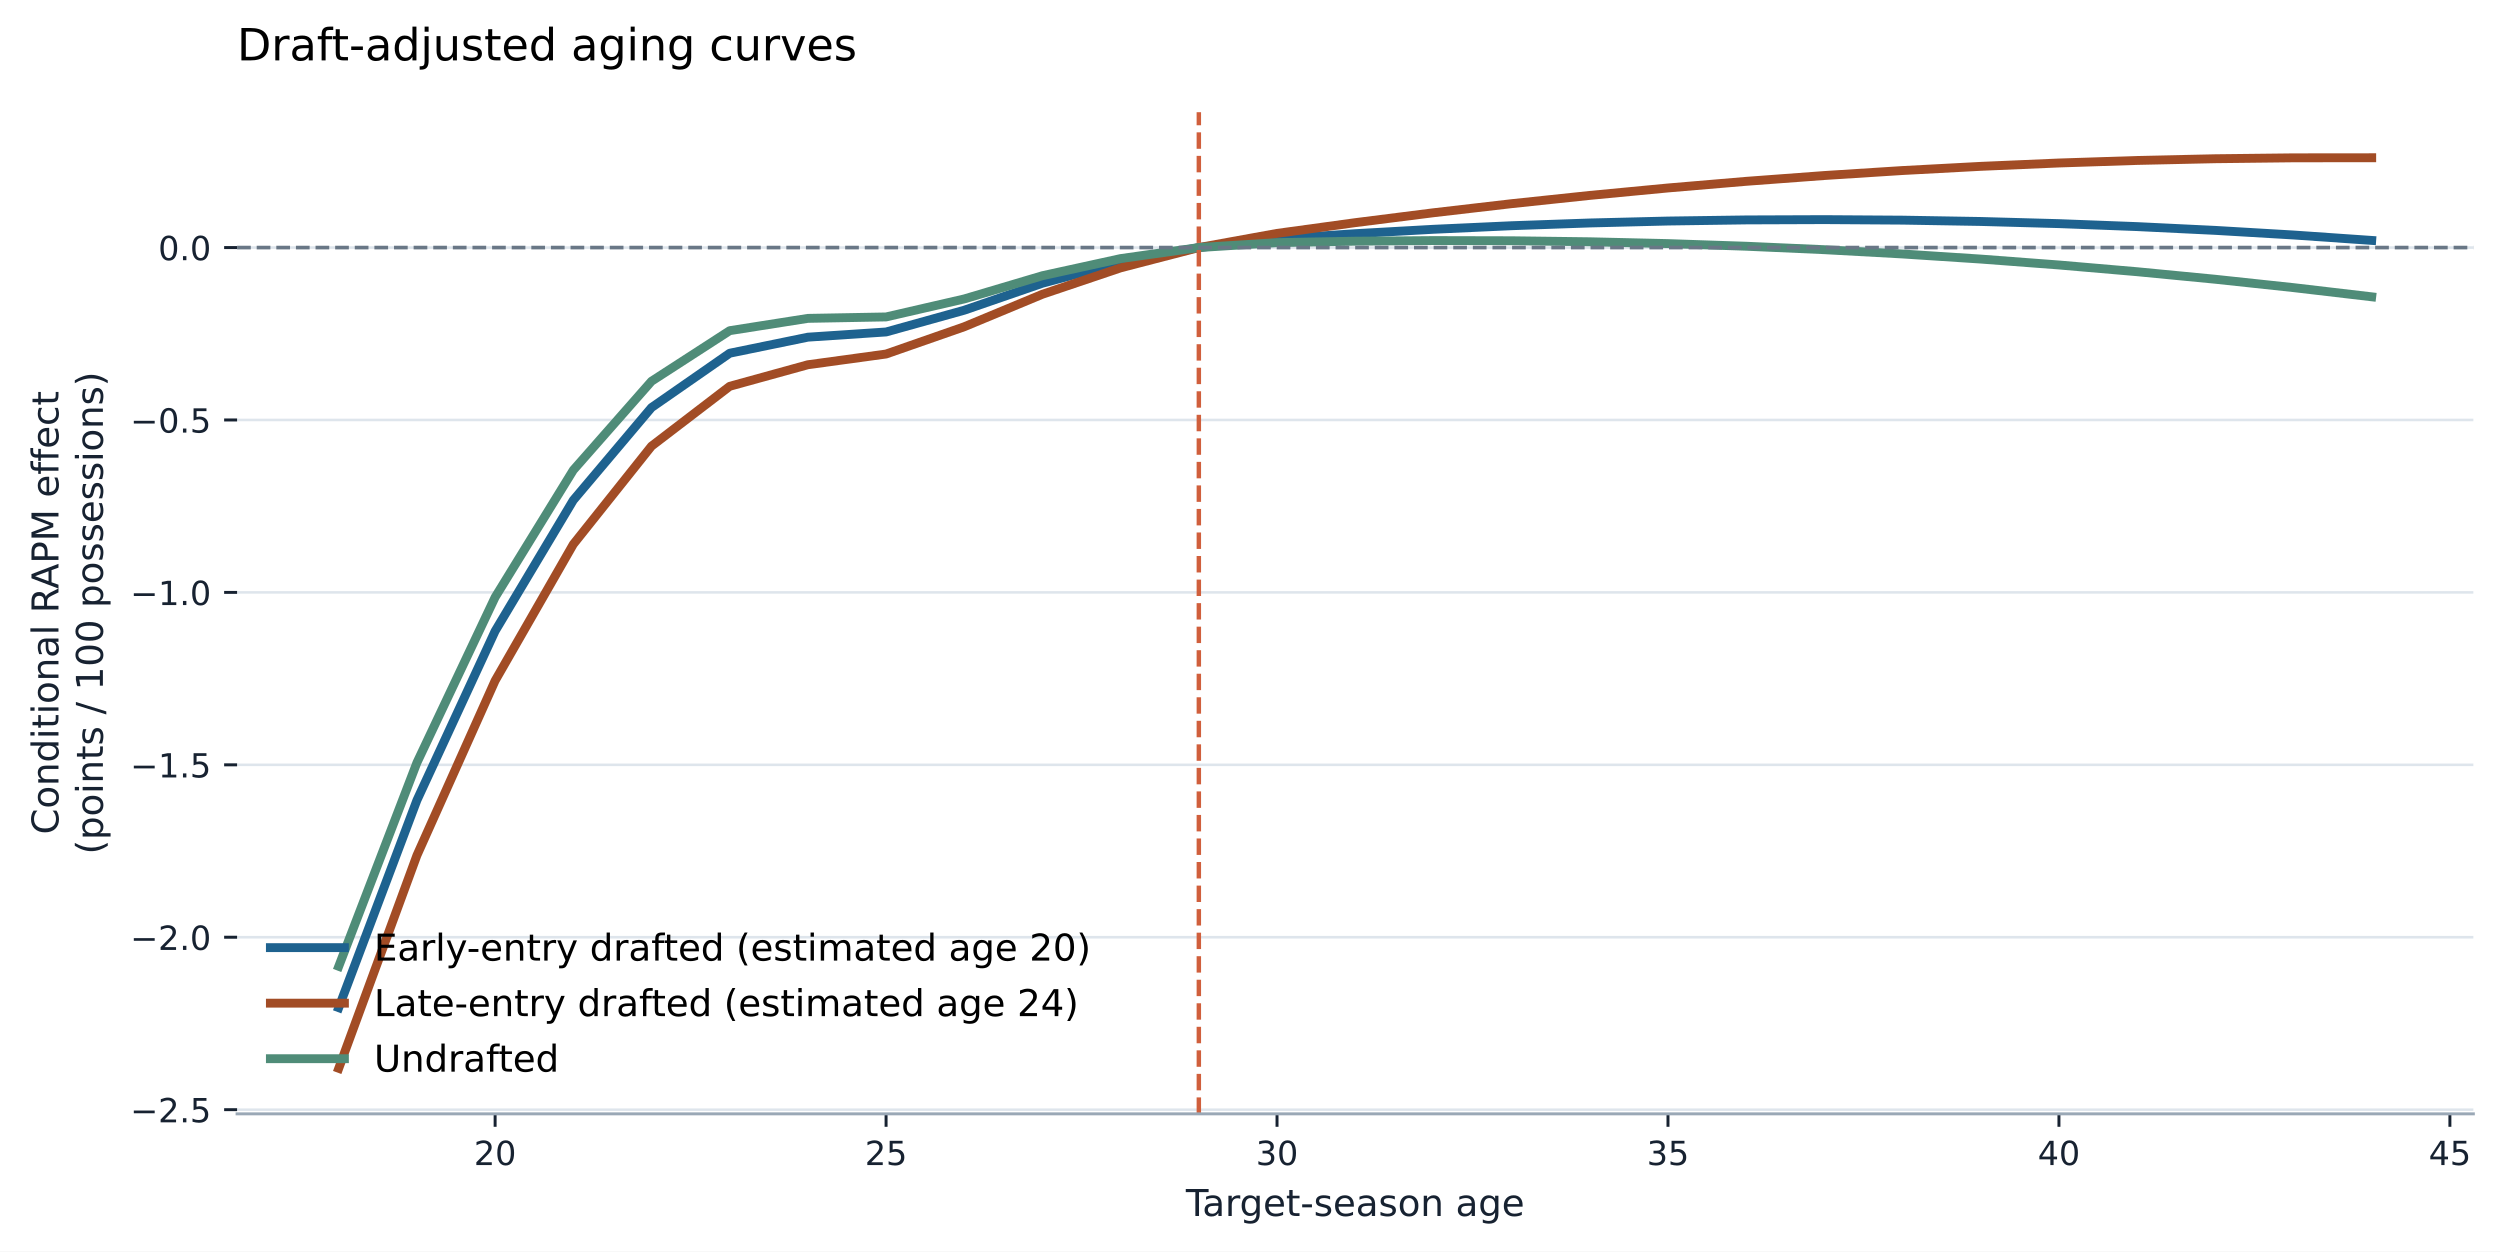
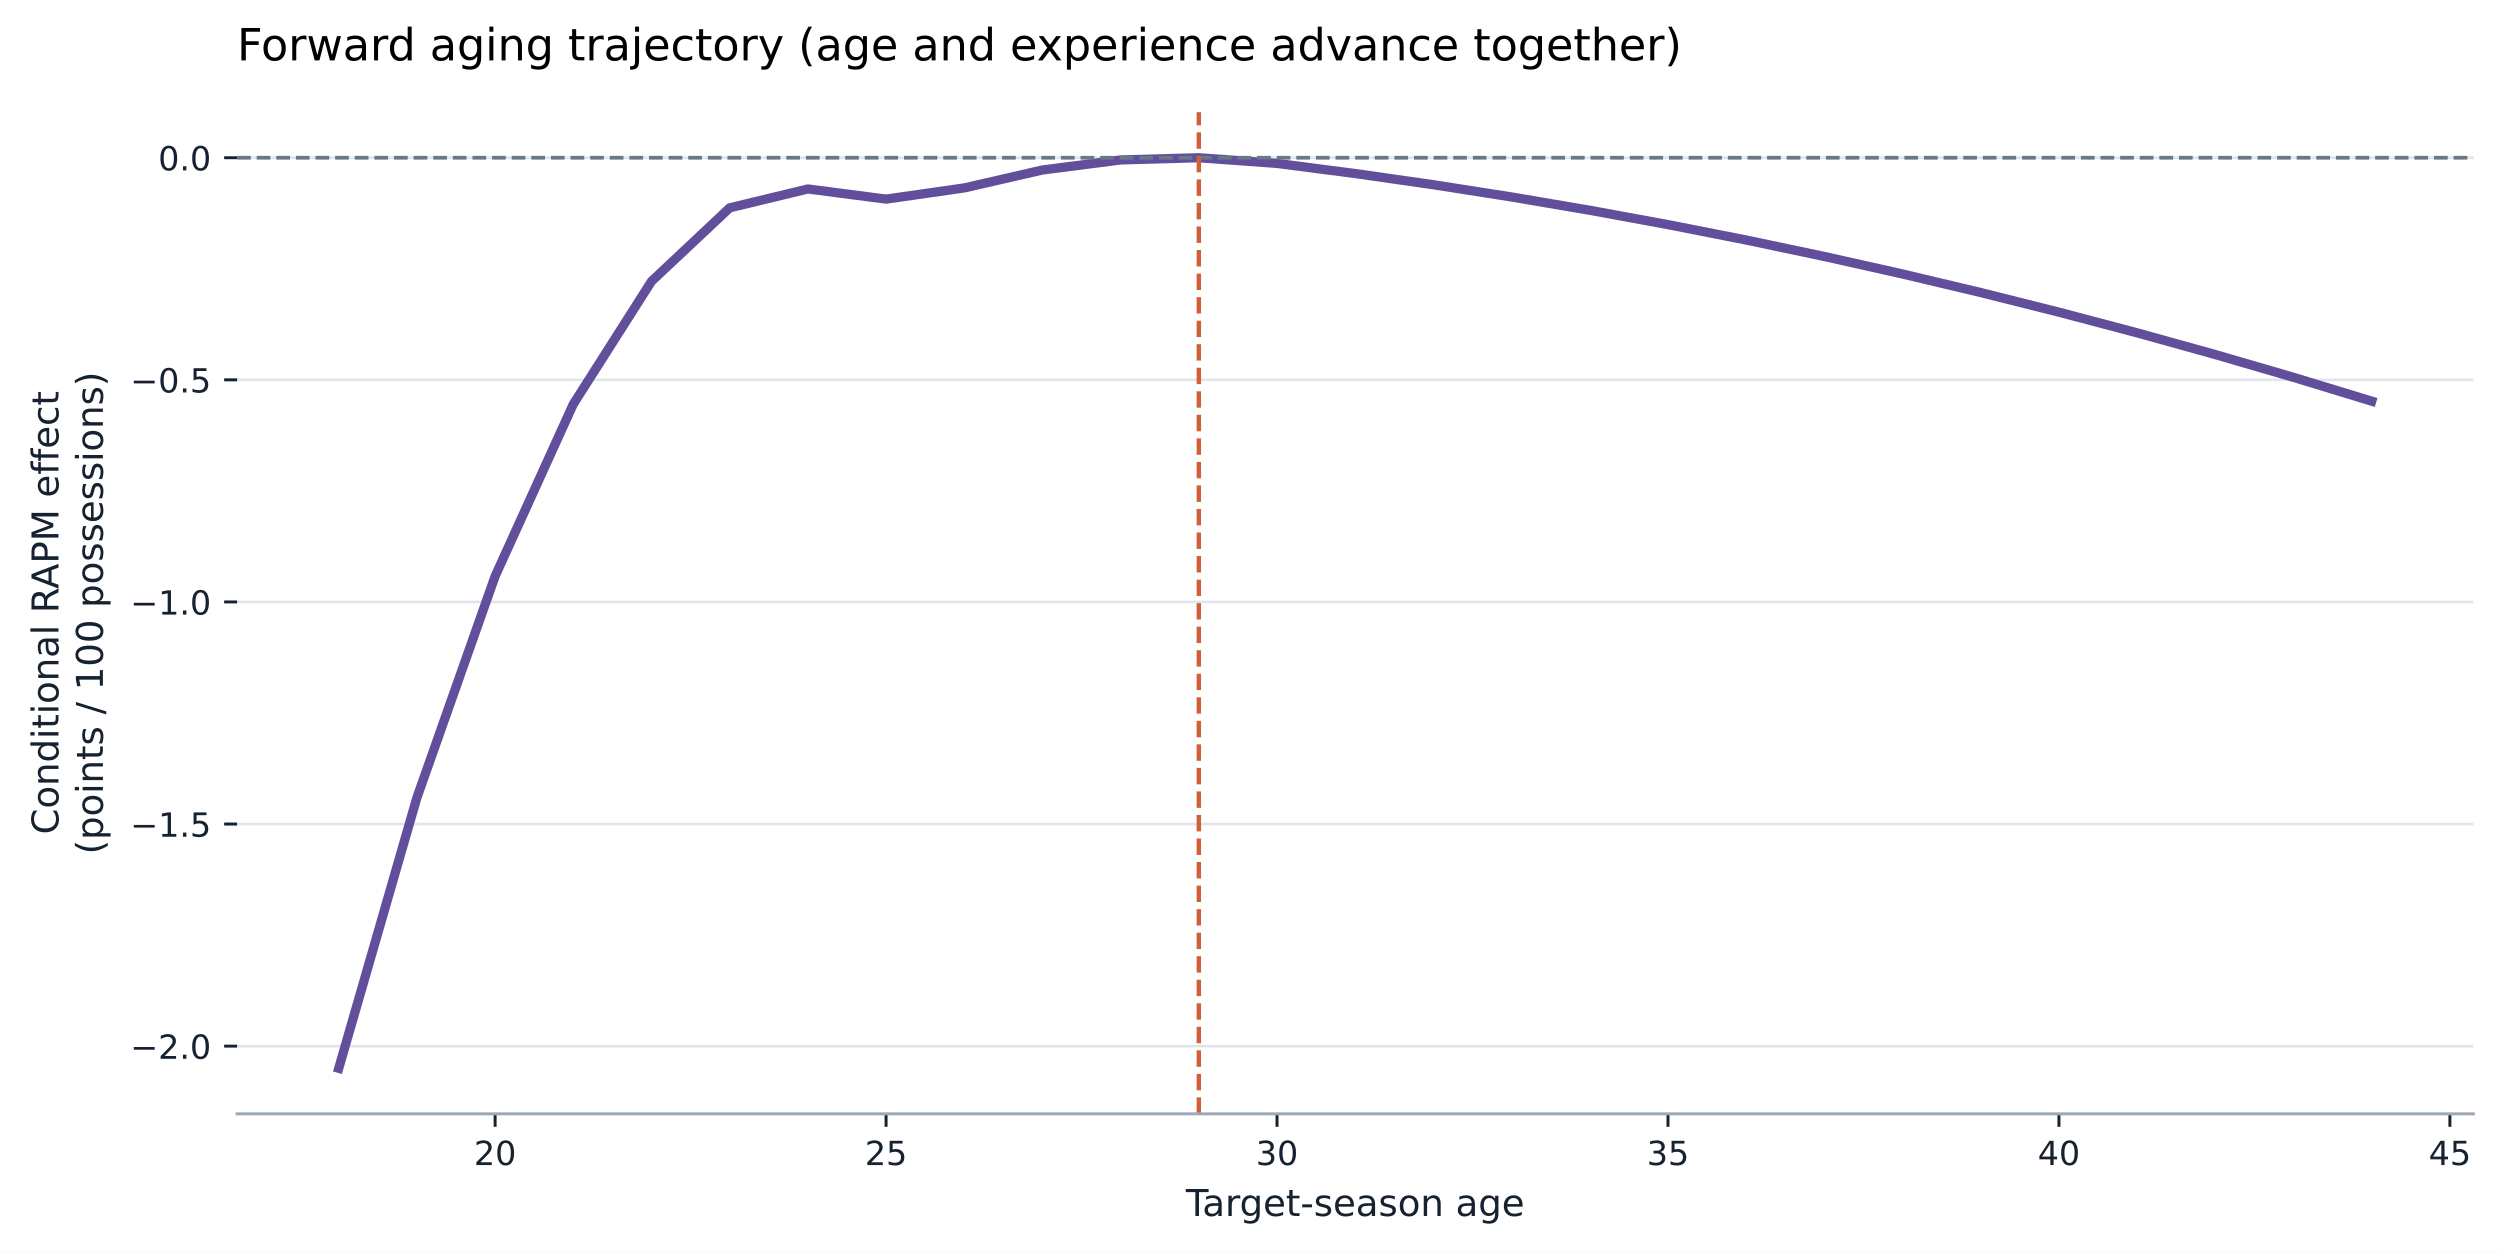
<svg xmlns="http://www.w3.org/2000/svg" xmlns:xlink="http://www.w3.org/1999/xlink" width="675.492pt" height="338.158pt" viewBox="0 0 675.492 338.158" version="1.1">
  <defs>
    <style type="text/css">*{stroke-linejoin: round; stroke-linecap: butt}</style>
  </defs>
  <g id="figure_1">
    <g id="patch_1">
      <path d="M 0 338.158 L 675.492 338.158 L 675.492 0 L 0 0 z " style="fill: #ffffff" />
    </g>
    <g id="axes_1">
      <g id="patch_2">
        <path d="M 64.06 300.958 L 668.292 300.958 L 668.292 30.318 L 64.06 30.318 z " style="fill: #ffffff" />
      </g>
      <g id="matplotlib.axis_1">
        <g id="xtick_1">
          <g id="line2d_1">
            <defs>
              <path id="m6db2cb7c71" d="M 0 0 L 0 3.5 " style="stroke: #172231; stroke-width: 0.8" />
            </defs>
            <g>
              <use xlink:href="#m6db2cb7c71" x="133.779" y="300.958" style="fill: #172231; stroke: #172231; stroke-width: 0.8" />
            </g>
          </g>
          <g id="text_1">
            <text style="font-size: 9px; font-family: 'DejaVu Sans', 'Bitstream Vera Sans', 'Computer Modern Sans Serif', 'Lucida Grande', 'Verdana', 'Geneva', 'Lucid', 'Arial', 'Helvetica', 'Avant Garde', sans-serif; text-anchor: middle; fill: #172231" x="133.779" y="314.796" transform="rotate(-0 133.7791 314.796)">20</text>
          </g>
        </g>
        <g id="xtick_2">
          <g id="line2d_2">
            <g>
              <use xlink:href="#m6db2cb7c71" x="239.414" y="300.958" style="fill: #172231; stroke: #172231; stroke-width: 0.8" />
            </g>
          </g>
          <g id="text_2">
            <text style="font-size: 9px; font-family: 'DejaVu Sans', 'Bitstream Vera Sans', 'Computer Modern Sans Serif', 'Lucida Grande', 'Verdana', 'Geneva', 'Lucid', 'Arial', 'Helvetica', 'Avant Garde', sans-serif; text-anchor: middle; fill: #172231" x="239.414" y="314.796" transform="rotate(-0 239.414 314.796)">25</text>
          </g>
        </g>
        <g id="xtick_3">
          <g id="line2d_3">
            <g>
              <use xlink:href="#m6db2cb7c71" x="345.049" y="300.958" style="fill: #172231; stroke: #172231; stroke-width: 0.8" />
            </g>
          </g>
          <g id="text_3">
            <text style="font-size: 9px; font-family: 'DejaVu Sans', 'Bitstream Vera Sans', 'Computer Modern Sans Serif', 'Lucida Grande', 'Verdana', 'Geneva', 'Lucid', 'Arial', 'Helvetica', 'Avant Garde', sans-serif; text-anchor: middle; fill: #172231" x="345.049" y="314.796" transform="rotate(-0 345.049 314.796)">30</text>
          </g>
        </g>
        <g id="xtick_4">
          <g id="line2d_4">
            <g>
              <use xlink:href="#m6db2cb7c71" x="450.684" y="300.958" style="fill: #172231; stroke: #172231; stroke-width: 0.8" />
            </g>
          </g>
          <g id="text_4">
            <text style="font-size: 9px; font-family: 'DejaVu Sans', 'Bitstream Vera Sans', 'Computer Modern Sans Serif', 'Lucida Grande', 'Verdana', 'Geneva', 'Lucid', 'Arial', 'Helvetica', 'Avant Garde', sans-serif; text-anchor: middle; fill: #172231" x="450.684" y="314.796" transform="rotate(-0 450.6839 314.796)">35</text>
          </g>
        </g>
        <g id="xtick_5">
          <g id="line2d_5">
            <g>
              <use xlink:href="#m6db2cb7c71" x="556.319" y="300.958" style="fill: #172231; stroke: #172231; stroke-width: 0.8" />
            </g>
          </g>
          <g id="text_5">
            <text style="font-size: 9px; font-family: 'DejaVu Sans', 'Bitstream Vera Sans', 'Computer Modern Sans Serif', 'Lucida Grande', 'Verdana', 'Geneva', 'Lucid', 'Arial', 'Helvetica', 'Avant Garde', sans-serif; text-anchor: middle; fill: #172231" x="556.319" y="314.796" transform="rotate(-0 556.3189 314.796)">40</text>
          </g>
        </g>
        <g id="xtick_6">
          <g id="line2d_6">
            <g>
              <use xlink:href="#m6db2cb7c71" x="661.954" y="300.958" style="fill: #172231; stroke: #172231; stroke-width: 0.8" />
            </g>
          </g>
          <g id="text_6">
            <text style="font-size: 9px; font-family: 'DejaVu Sans', 'Bitstream Vera Sans', 'Computer Modern Sans Serif', 'Lucida Grande', 'Verdana', 'Geneva', 'Lucid', 'Arial', 'Helvetica', 'Avant Garde', sans-serif; text-anchor: middle; fill: #172231" x="661.954" y="314.796" transform="rotate(-0 661.9538 314.796)">45</text>
          </g>
        </g>
        <g id="text_7">
          <text style="font-size: 10px; font-family: 'DejaVu Sans', 'Bitstream Vera Sans', 'Computer Modern Sans Serif', 'Lucida Grande', 'Verdana', 'Geneva', 'Lucid', 'Arial', 'Helvetica', 'Avant Garde', sans-serif; text-anchor: middle; fill: #172231" x="366.176" y="328.556" transform="rotate(-0 366.1759 328.5558)">Target-season age</text>
        </g>
      </g>
      <g id="matplotlib.axis_2">
        <g id="ytick_1">
          <g id="line2d_7">
-             <path d="M 64.06 299.828 L 668.292 299.828 " clip-path="url(#p69bc290e72)" style="fill: none; stroke: #d5dee7; stroke-opacity: 0.8; stroke-width: 0.7; stroke-linecap: square" />
+             <path d="M 64.06 282.664 L 668.292 282.664 " clip-path="url(#p69bc290e72)" style="fill: none; stroke: #d5dee7; stroke-opacity: 0.8; stroke-width: 0.7; stroke-linecap: square" />
          </g>
          <g id="line2d_8">
            <defs>
              <path id="m8c09dd7d21" d="M 0 0 L -3.5 0 " style="stroke: #172231; stroke-width: 0.8" />
            </defs>
            <g>
-               <use xlink:href="#m8c09dd7d21" x="64.06" y="299.828" style="fill: #172231; stroke: #172231; stroke-width: 0.8" />
+               <use xlink:href="#m8c09dd7d21" x="64.06" y="282.664" style="fill: #172231; stroke: #172231; stroke-width: 0.8" />
            </g>
          </g>
          <g id="text_8">
-             <text style="font-size: 9px; font-family: 'DejaVu Sans', 'Bitstream Vera Sans', 'Computer Modern Sans Serif', 'Lucida Grande', 'Verdana', 'Geneva', 'Lucid', 'Arial', 'Helvetica', 'Avant Garde', sans-serif; text-anchor: end; fill: #172231" x="57.06" y="303.247" transform="rotate(-0 57.06 303.2469)">−2.5</text>
+             <text style="font-size: 9px; font-family: 'DejaVu Sans', 'Bitstream Vera Sans', 'Computer Modern Sans Serif', 'Lucida Grande', 'Verdana', 'Geneva', 'Lucid', 'Arial', 'Helvetica', 'Avant Garde', sans-serif; text-anchor: end; fill: #172231" x="57.06" y="286.083" transform="rotate(-0 57.06 286.0825)">−2.0</text>
          </g>
        </g>
        <g id="ytick_2">
          <g id="line2d_9">
-             <path d="M 64.06 253.24 L 668.292 253.24 " clip-path="url(#p69bc290e72)" style="fill: none; stroke: #d5dee7; stroke-opacity: 0.8; stroke-width: 0.7; stroke-linecap: square" />
+             <path d="M 64.06 222.653 L 668.292 222.653 " clip-path="url(#p69bc290e72)" style="fill: none; stroke: #d5dee7; stroke-opacity: 0.8; stroke-width: 0.7; stroke-linecap: square" />
          </g>
          <g id="line2d_10">
            <g>
-               <use xlink:href="#m8c09dd7d21" x="64.06" y="253.24" style="fill: #172231; stroke: #172231; stroke-width: 0.8" />
+               <use xlink:href="#m8c09dd7d21" x="64.06" y="222.653" style="fill: #172231; stroke: #172231; stroke-width: 0.8" />
            </g>
          </g>
          <g id="text_9">
-             <text style="font-size: 9px; font-family: 'DejaVu Sans', 'Bitstream Vera Sans', 'Computer Modern Sans Serif', 'Lucida Grande', 'Verdana', 'Geneva', 'Lucid', 'Arial', 'Helvetica', 'Avant Garde', sans-serif; text-anchor: end; fill: #172231" x="57.06" y="256.659" transform="rotate(-0 57.06 256.6589)">−2.0</text>
+             <text style="font-size: 9px; font-family: 'DejaVu Sans', 'Bitstream Vera Sans', 'Computer Modern Sans Serif', 'Lucida Grande', 'Verdana', 'Geneva', 'Lucid', 'Arial', 'Helvetica', 'Avant Garde', sans-serif; text-anchor: end; fill: #172231" x="57.06" y="226.072" transform="rotate(-0 57.06 226.0716)">−1.5</text>
          </g>
        </g>
        <g id="ytick_3">
          <g id="line2d_11">
-             <path d="M 64.06 206.652 L 668.292 206.652 " clip-path="url(#p69bc290e72)" style="fill: none; stroke: #d5dee7; stroke-opacity: 0.8; stroke-width: 0.7; stroke-linecap: square" />
+             <path d="M 64.06 162.642 L 668.292 162.642 " clip-path="url(#p69bc290e72)" style="fill: none; stroke: #d5dee7; stroke-opacity: 0.8; stroke-width: 0.7; stroke-linecap: square" />
          </g>
          <g id="line2d_12">
            <g>
-               <use xlink:href="#m8c09dd7d21" x="64.06" y="206.652" style="fill: #172231; stroke: #172231; stroke-width: 0.8" />
+               <use xlink:href="#m8c09dd7d21" x="64.06" y="162.642" style="fill: #172231; stroke: #172231; stroke-width: 0.8" />
            </g>
          </g>
          <g id="text_10">
-             <text style="font-size: 9px; font-family: 'DejaVu Sans', 'Bitstream Vera Sans', 'Computer Modern Sans Serif', 'Lucida Grande', 'Verdana', 'Geneva', 'Lucid', 'Arial', 'Helvetica', 'Avant Garde', sans-serif; text-anchor: end; fill: #172231" x="57.06" y="210.071" transform="rotate(-0 57.06 210.071)">−1.5</text>
+             <text style="font-size: 9px; font-family: 'DejaVu Sans', 'Bitstream Vera Sans', 'Computer Modern Sans Serif', 'Lucida Grande', 'Verdana', 'Geneva', 'Lucid', 'Arial', 'Helvetica', 'Avant Garde', sans-serif; text-anchor: end; fill: #172231" x="57.06" y="166.061" transform="rotate(-0 57.06 166.0607)">−1.0</text>
          </g>
        </g>
        <g id="ytick_4">
          <g id="line2d_13">
-             <path d="M 64.06 160.064 L 668.292 160.064 " clip-path="url(#p69bc290e72)" style="fill: none; stroke: #d5dee7; stroke-opacity: 0.8; stroke-width: 0.7; stroke-linecap: square" />
+             <path d="M 64.06 102.631 L 668.292 102.631 " clip-path="url(#p69bc290e72)" style="fill: none; stroke: #d5dee7; stroke-opacity: 0.8; stroke-width: 0.7; stroke-linecap: square" />
          </g>
          <g id="line2d_14">
            <g>
-               <use xlink:href="#m8c09dd7d21" x="64.06" y="160.064" style="fill: #172231; stroke: #172231; stroke-width: 0.8" />
+               <use xlink:href="#m8c09dd7d21" x="64.06" y="102.631" style="fill: #172231; stroke: #172231; stroke-width: 0.8" />
            </g>
          </g>
          <g id="text_11">
-             <text style="font-size: 9px; font-family: 'DejaVu Sans', 'Bitstream Vera Sans', 'Computer Modern Sans Serif', 'Lucida Grande', 'Verdana', 'Geneva', 'Lucid', 'Arial', 'Helvetica', 'Avant Garde', sans-serif; text-anchor: end; fill: #172231" x="57.06" y="163.483" transform="rotate(-0 57.06 163.483)">−1.0</text>
+             <text style="font-size: 9px; font-family: 'DejaVu Sans', 'Bitstream Vera Sans', 'Computer Modern Sans Serif', 'Lucida Grande', 'Verdana', 'Geneva', 'Lucid', 'Arial', 'Helvetica', 'Avant Garde', sans-serif; text-anchor: end; fill: #172231" x="57.06" y="106.05" transform="rotate(-0 57.06 106.0498)">−0.5</text>
          </g>
        </g>
        <g id="ytick_5">
          <g id="line2d_15">
-             <path d="M 64.06 113.476 L 668.292 113.476 " clip-path="url(#p69bc290e72)" style="fill: none; stroke: #d5dee7; stroke-opacity: 0.8; stroke-width: 0.7; stroke-linecap: square" />
+             <path d="M 64.06 42.62 L 668.292 42.62 " clip-path="url(#p69bc290e72)" style="fill: none; stroke: #d5dee7; stroke-opacity: 0.8; stroke-width: 0.7; stroke-linecap: square" />
          </g>
          <g id="line2d_16">
            <g>
-               <use xlink:href="#m8c09dd7d21" x="64.06" y="113.476" style="fill: #172231; stroke: #172231; stroke-width: 0.8" />
+               <use xlink:href="#m8c09dd7d21" x="64.06" y="42.62" style="fill: #172231; stroke: #172231; stroke-width: 0.8" />
            </g>
          </g>
          <g id="text_12">
-             <text style="font-size: 9px; font-family: 'DejaVu Sans', 'Bitstream Vera Sans', 'Computer Modern Sans Serif', 'Lucida Grande', 'Verdana', 'Geneva', 'Lucid', 'Arial', 'Helvetica', 'Avant Garde', sans-serif; text-anchor: end; fill: #172231" x="57.06" y="116.895" transform="rotate(-0 57.06 116.895)">−0.5</text>
+             <text style="font-size: 9px; font-family: 'DejaVu Sans', 'Bitstream Vera Sans', 'Computer Modern Sans Serif', 'Lucida Grande', 'Verdana', 'Geneva', 'Lucid', 'Arial', 'Helvetica', 'Avant Garde', sans-serif; text-anchor: end; fill: #172231" x="57.06" y="46.039" transform="rotate(-0 57.06 46.03889)">0.0</text>
          </g>
        </g>
-         <g id="ytick_6">
-           <g id="line2d_17">
-             <path d="M 64.06 66.888 L 668.292 66.888 " clip-path="url(#p69bc290e72)" style="fill: none; stroke: #d5dee7; stroke-opacity: 0.8; stroke-width: 0.7; stroke-linecap: square" />
-           </g>
-           <g id="line2d_18">
-             <g>
-               <use xlink:href="#m8c09dd7d21" x="64.06" y="66.888" style="fill: #172231; stroke: #172231; stroke-width: 0.8" />
-             </g>
-           </g>
-           <g id="text_13">
-             <text style="font-size: 9px; font-family: 'DejaVu Sans', 'Bitstream Vera Sans', 'Computer Modern Sans Serif', 'Lucida Grande', 'Verdana', 'Geneva', 'Lucid', 'Arial', 'Helvetica', 'Avant Garde', sans-serif; text-anchor: end; fill: #172231" x="57.06" y="70.307" transform="rotate(-0 57.06 70.30708)">0.0</text>
-           </g>
-         </g>
-         <g id="text_14">
+         <g id="text_13">
          <text style="font-size: 10px; font-family: 'DejaVu Sans', 'Bitstream Vera Sans', 'Computer Modern Sans Serif', 'Lucida Grande', 'Verdana', 'Geneva', 'Lucid', 'Arial', 'Helvetica', 'Avant Garde', sans-serif; fill: #172231" transform="translate(15.79941 225.4577) rotate(-90)">Conditional RAPM effect</text>
          <text style="font-size: 10px; font-family: 'DejaVu Sans', 'Bitstream Vera Sans', 'Computer Modern Sans Serif', 'Lucida Grande', 'Verdana', 'Geneva', 'Lucid', 'Arial', 'Helvetica', 'Avant Garde', sans-serif; fill: #172231" transform="translate(27.80215 230.842) rotate(-90)">(points / 100 possessions)</text>
        </g>
      </g>
+       <g id="line2d_17">
+         <path d="M 91.525 288.656 L 112.652 215.512 L 133.779 155.69 L 154.906 109.191 L 176.033 76.013 L 197.16 56.159 L 218.287 51.058 L 239.414 53.799 L 260.541 50.774 L 281.668 45.93 L 302.795 43.212 L 323.922 42.62 L 345.049 44.154 L 366.176 46.892 L 387.303 49.916 L 408.43 53.224 L 429.557 56.816 L 450.684 60.694 L 471.811 64.855 L 492.938 69.302 L 514.065 74.033 L 535.192 79.048 L 556.319 84.349 L 577.446 89.933 L 598.573 95.803 L 619.7 101.957 L 640.827 108.395 " clip-path="url(#p69bc290e72)" style="fill: none; stroke: #614f9b; stroke-width: 2.5; stroke-linecap: square" />
+       </g>
+       <g id="line2d_18">
+         <path d="M 64.06 42.62 L 668.292 42.62 " clip-path="url(#p69bc290e72)" style="fill: none; stroke-dasharray: 3.7,1.6; stroke-dashoffset: 0; stroke: #697786" />
+       </g>
      <g id="line2d_19">
-         <path d="M 91.525 272.273 L 112.652 216.222 L 133.779 170.513 L 154.906 135.146 L 176.033 110.123 L 197.16 95.441 L 218.287 91.103 L 239.414 89.697 L 260.541 83.817 L 281.668 76.523 L 302.795 70.881 L 323.922 66.888 L 345.049 64.546 L 366.176 63.14 L 387.303 61.954 L 408.43 60.989 L 429.557 60.246 L 450.684 59.723 L 471.811 59.421 L 492.938 59.341 L 514.065 59.481 L 535.192 59.842 L 556.319 60.424 L 577.446 61.227 L 598.573 62.25 L 619.7 63.495 L 640.827 64.961 " clip-path="url(#p69bc290e72)" style="fill: none; stroke: #1e628f; stroke-width: 2.4; stroke-linecap: square" />
-       </g>
-       <g id="line2d_20">
-         <path d="M 91.525 288.656 L 112.652 231.116 L 133.779 183.917 L 154.906 147.062 L 176.033 120.548 L 197.16 104.378 L 218.287 98.55 L 239.414 95.655 L 260.541 88.285 L 281.668 79.502 L 302.795 72.37 L 323.922 66.888 L 345.049 63.057 L 366.176 60.161 L 387.303 57.486 L 408.43 55.032 L 429.557 52.799 L 450.684 50.787 L 471.811 48.995 L 492.938 47.425 L 514.065 46.076 L 535.192 44.948 L 556.319 44.04 L 577.446 43.354 L 598.573 42.888 L 619.7 42.644 L 640.827 42.62 " clip-path="url(#p69bc290e72)" style="fill: none; stroke: #a24c25; stroke-width: 2.4; stroke-linecap: square" />
-       </g>
-       <g id="line2d_21">
-         <path d="M 91.525 261.099 L 112.652 206.063 L 133.779 161.37 L 154.906 127.02 L 176.033 103.012 L 197.16 89.346 L 218.287 86.023 L 239.414 85.634 L 260.541 80.769 L 281.668 74.492 L 302.795 69.865 L 323.922 66.888 L 345.049 65.562 L 366.176 65.171 L 387.303 65.002 L 408.43 65.053 L 429.557 65.325 L 450.684 65.818 L 471.811 66.532 L 492.938 67.467 L 514.065 68.623 L 535.192 70 L 556.319 71.598 L 577.446 73.417 L 598.573 75.456 L 619.7 77.717 L 640.827 80.198 " clip-path="url(#p69bc290e72)" style="fill: none; stroke: #4f8c78; stroke-width: 2.4; stroke-linecap: square" />
-       </g>
-       <g id="line2d_22">
-         <path d="M 64.06 66.888 L 668.292 66.888 " clip-path="url(#p69bc290e72)" style="fill: none; stroke-dasharray: 3.7,1.6; stroke-dashoffset: 0; stroke: #697786" />
-       </g>
-       <g id="line2d_23">
        <path d="M 323.922 300.958 L 323.922 30.318 " clip-path="url(#p69bc290e72)" style="fill: none; stroke-dasharray: 4.44,1.92; stroke-dashoffset: 0; stroke: #d05f3c; stroke-width: 1.2" />
      </g>
      <g id="patch_3">
        <path d="M 64.06 300.958 L 668.292 300.958 " style="fill: none; stroke: #9aa8b6; stroke-width: 0.8; stroke-linejoin: miter; stroke-linecap: square" />
      </g>
-       <g id="text_15">
-         <text style="font-size: 12px; font-family: 'DejaVu Sans', 'Bitstream Vera Sans', 'Computer Modern Sans Serif', 'Lucida Grande', 'Verdana', 'Geneva', 'Lucid', 'Arial', 'Helvetica', 'Avant Garde', sans-serif; text-anchor: start" x="64.06" y="16.318" transform="rotate(-0 64.06 16.31812)">Draft-adjusted aging curves</text>
-       </g>
-       <g id="legend_1">
-         <g id="line2d_24">
-           <path d="M 73.06 256.054 L 83.06 256.054 L 93.06 256.054 " style="fill: none; stroke: #1e628f; stroke-width: 2.4; stroke-linecap: square" />
-         </g>
-         <g id="text_16">
-           <text style="font-size: 10px; font-family: 'DejaVu Sans', 'Bitstream Vera Sans', 'Computer Modern Sans Serif', 'Lucida Grande', 'Verdana', 'Geneva', 'Lucid', 'Arial', 'Helvetica', 'Avant Garde', sans-serif; text-anchor: start" x="101.06" y="259.554" transform="rotate(-0 101.06 259.5542)">Early-entry drafted (estimated age 20)</text>
-         </g>
-         <g id="line2d_25">
-           <path d="M 73.06 271.055 L 83.06 271.055 L 93.06 271.055 " style="fill: none; stroke: #a24c25; stroke-width: 2.4; stroke-linecap: square" />
-         </g>
-         <g id="text_17">
-           <text style="font-size: 10px; font-family: 'DejaVu Sans', 'Bitstream Vera Sans', 'Computer Modern Sans Serif', 'Lucida Grande', 'Verdana', 'Geneva', 'Lucid', 'Arial', 'Helvetica', 'Avant Garde', sans-serif; text-anchor: start" x="101.06" y="274.555" transform="rotate(-0 101.06 274.555)">Late-entry drafted (estimated age 24)</text>
-         </g>
-         <g id="line2d_26">
-           <path d="M 73.06 286.056 L 83.06 286.056 L 93.06 286.056 " style="fill: none; stroke: #4f8c78; stroke-width: 2.4; stroke-linecap: square" />
-         </g>
-         <g id="text_18">
-           <text style="font-size: 10px; font-family: 'DejaVu Sans', 'Bitstream Vera Sans', 'Computer Modern Sans Serif', 'Lucida Grande', 'Verdana', 'Geneva', 'Lucid', 'Arial', 'Helvetica', 'Avant Garde', sans-serif; text-anchor: start" x="101.06" y="289.556" transform="rotate(-0 101.06 289.5558)">Undrafted</text>
-         </g>
+       <g id="text_14">
+         <text style="font-size: 12px; font-family: 'DejaVu Sans', 'Bitstream Vera Sans', 'Computer Modern Sans Serif', 'Lucida Grande', 'Verdana', 'Geneva', 'Lucid', 'Arial', 'Helvetica', 'Avant Garde', sans-serif; text-anchor: start" x="64.06" y="16.318" transform="rotate(-0 64.06 16.31812)">Forward aging trajectory (age and experience advance together)</text>
      </g>
    </g>
  </g>
  <defs>
    <clipPath id="p69bc290e72">
      <rect x="64.06" y="30.318" width="604.232" height="270.64" />
    </clipPath>
  </defs>
</svg>
